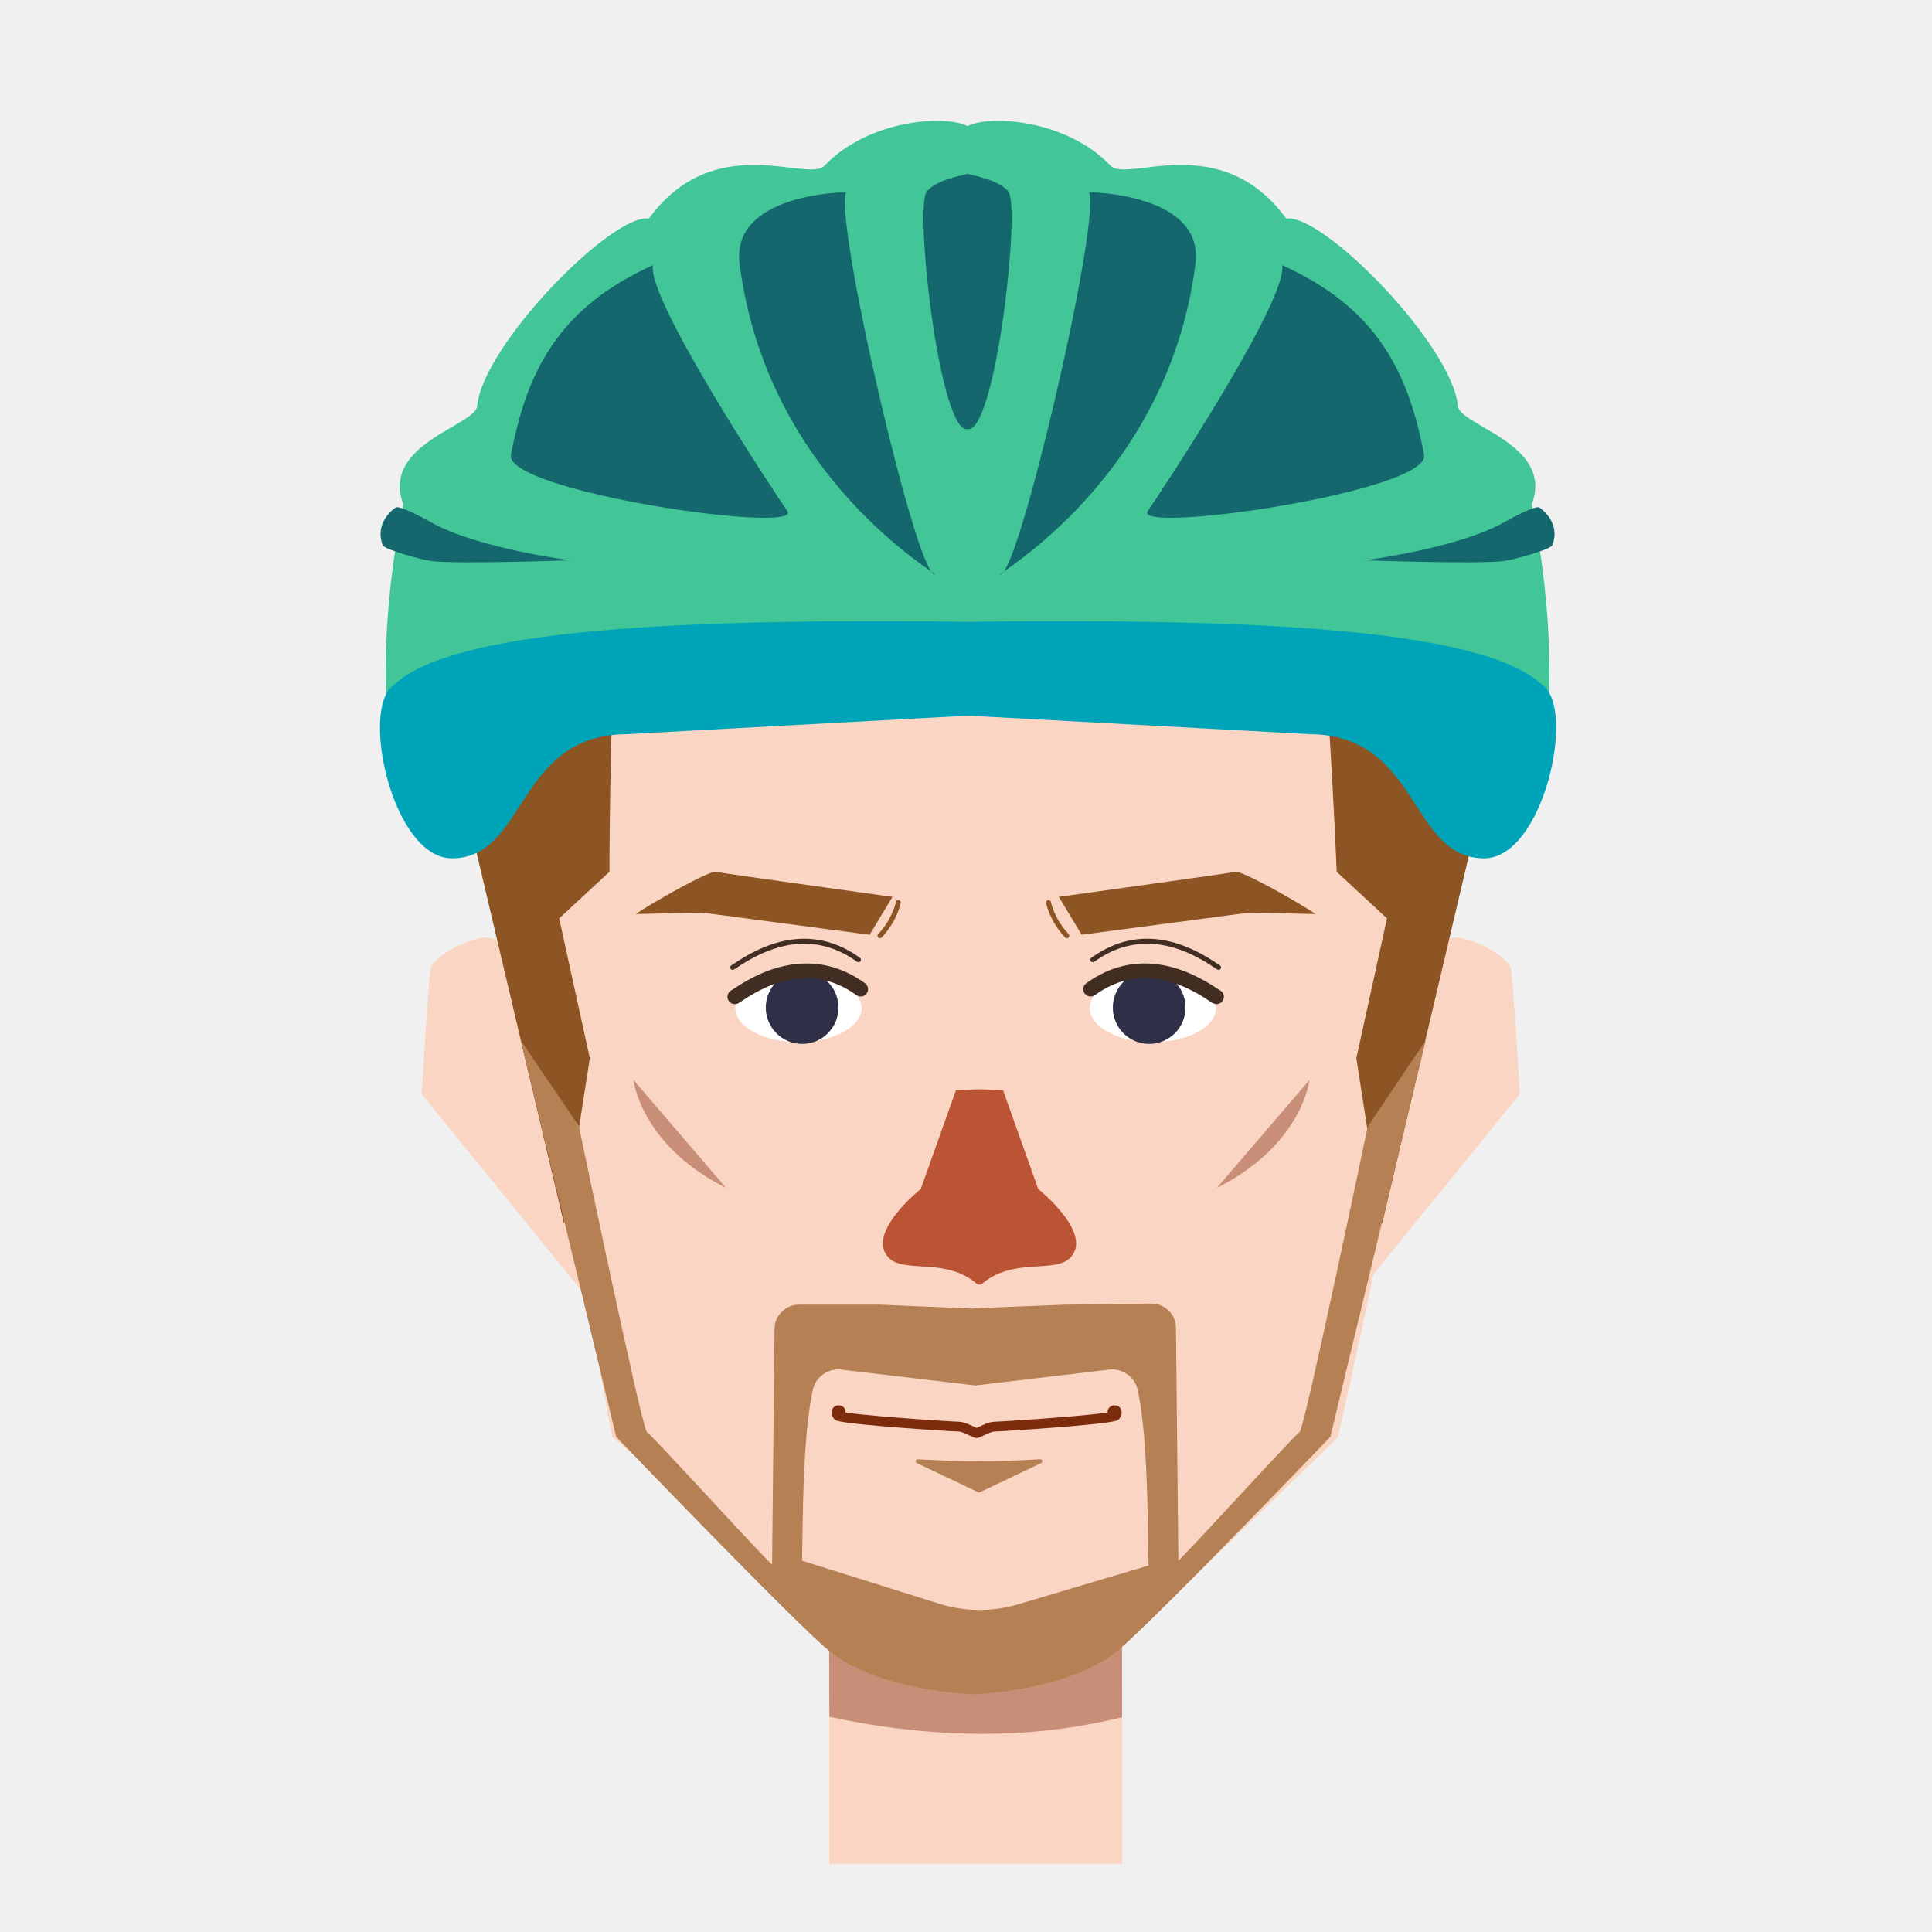
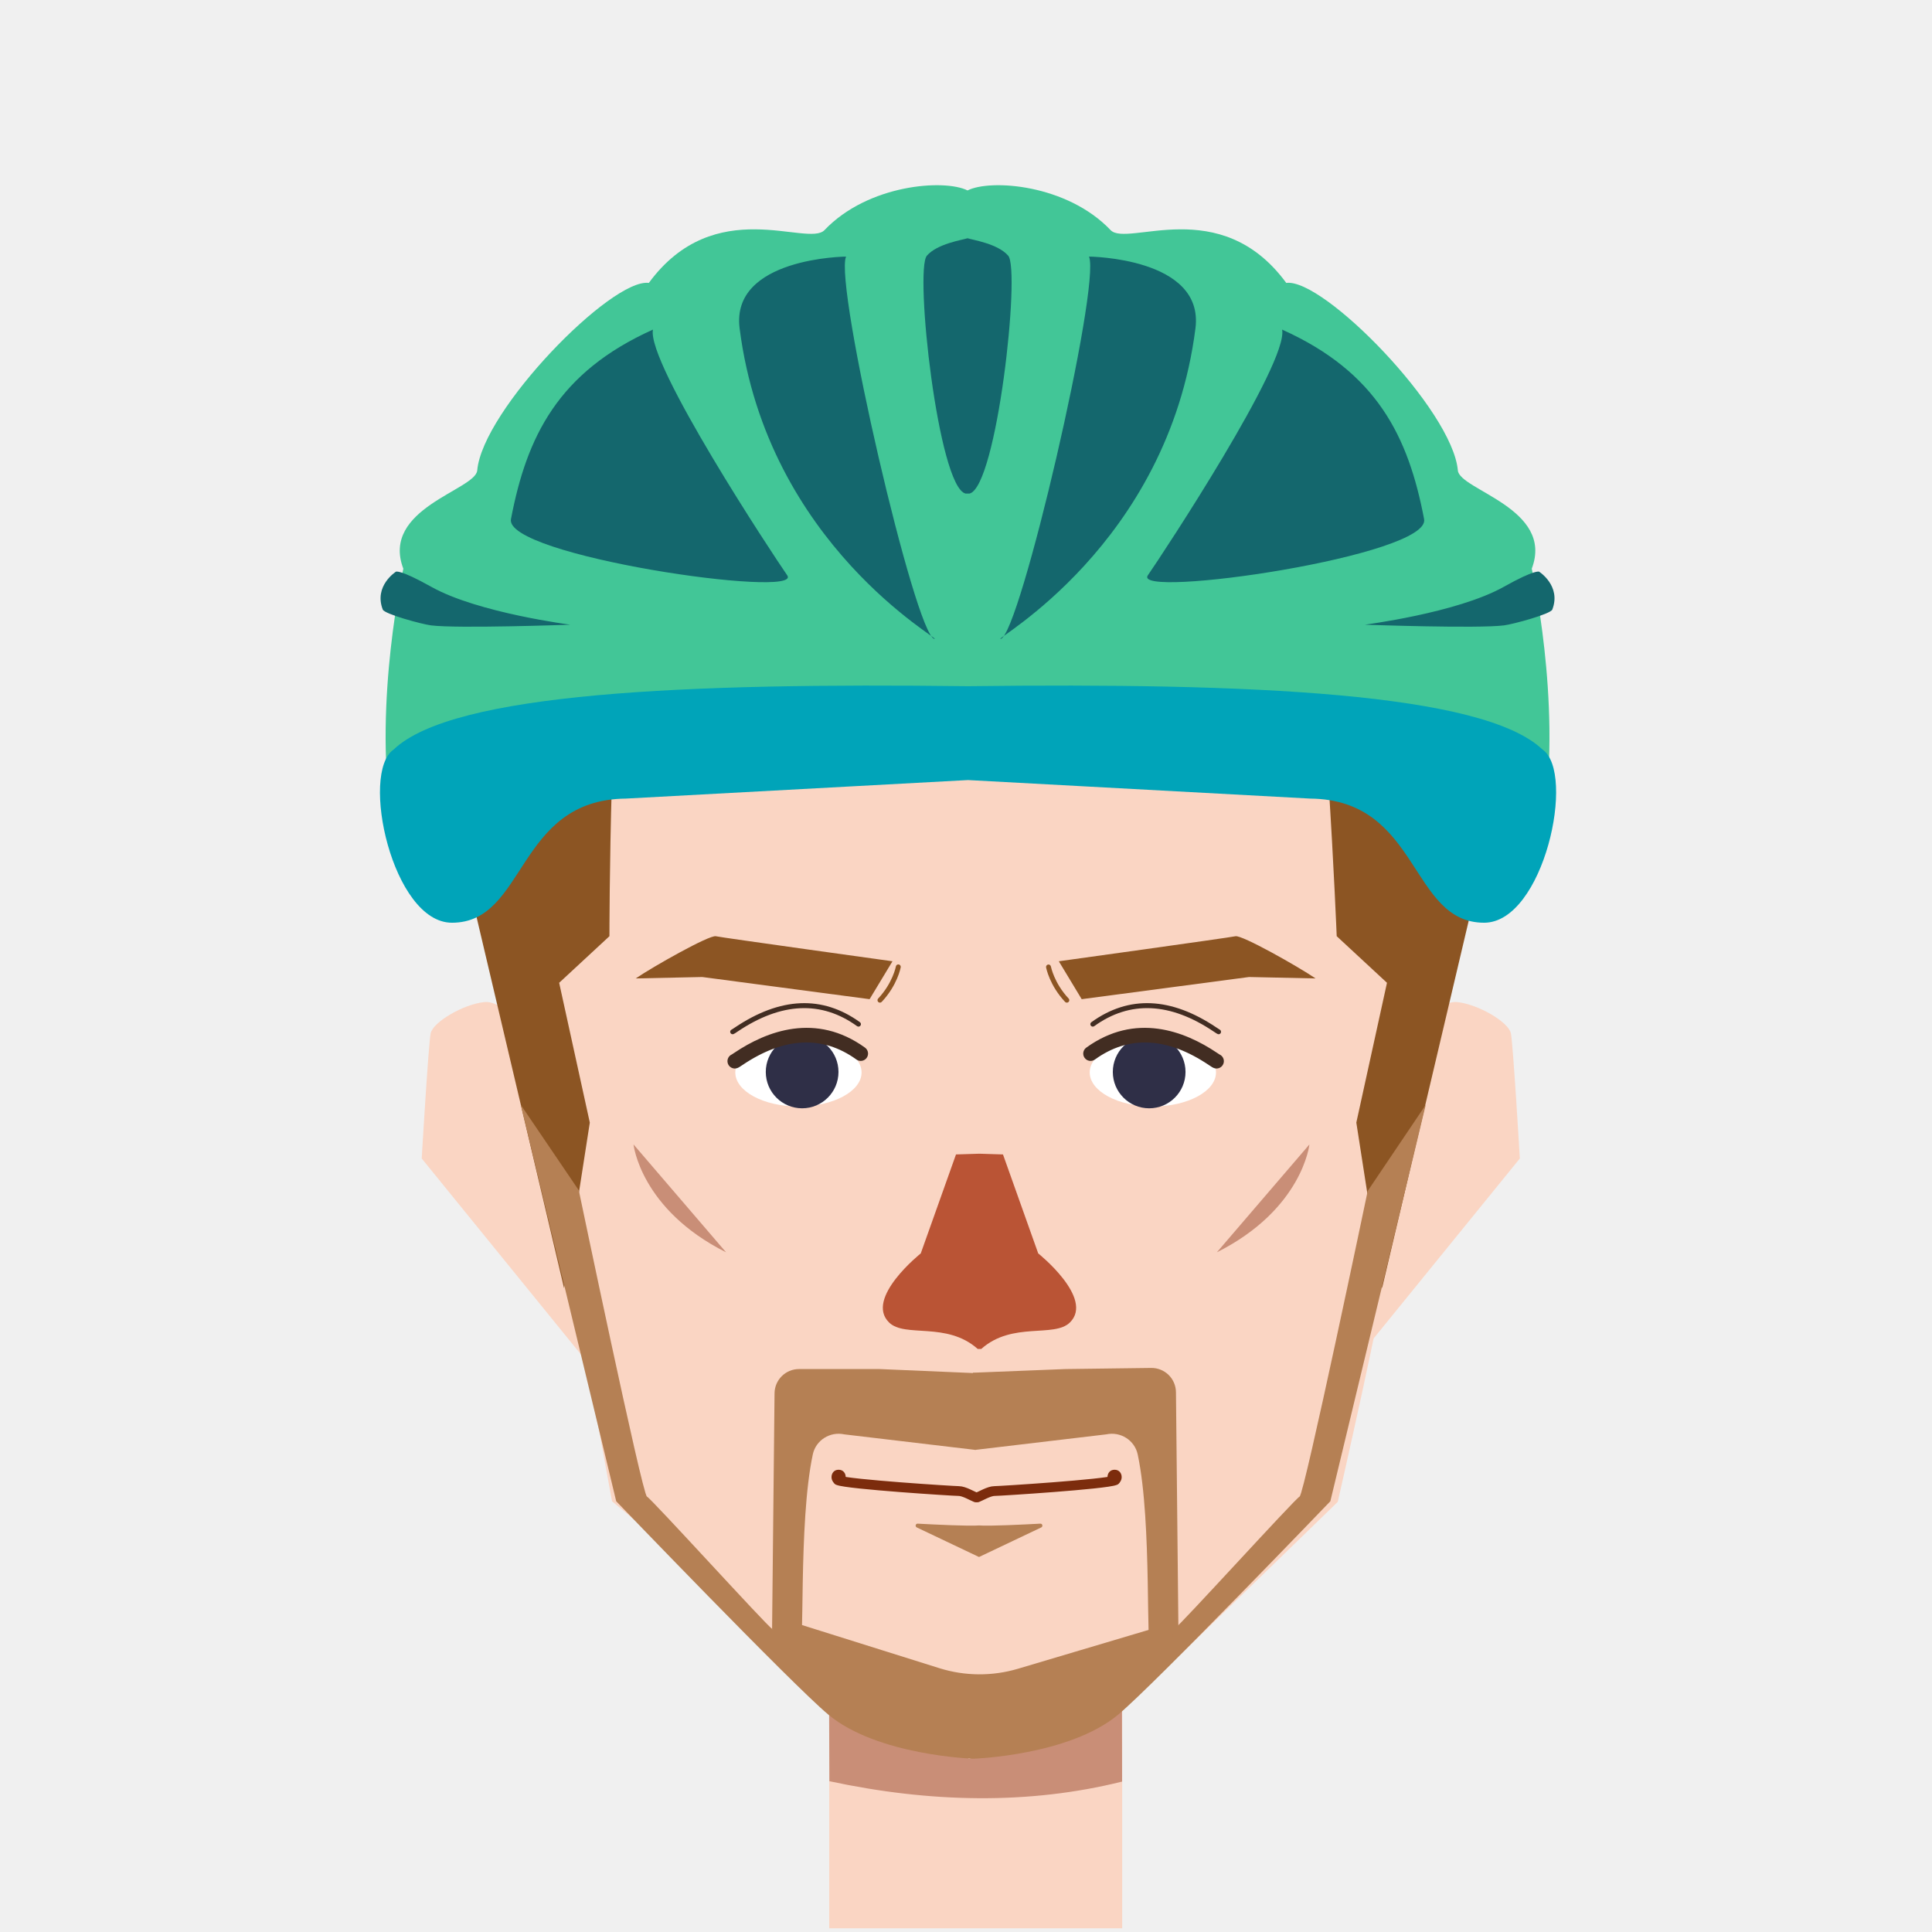
<svg xmlns="http://www.w3.org/2000/svg" width="300" height="300">
  <g fill="none" fill-rule="evenodd">
-     <path fill="#FAD5C3" d="M128.756 255.694v33.73h45.497v-33.73z" />
-     <path d="M128.745 255.696s10.454 7.118 22.384 7.024c11.93-.093 23.083-8.74 23.083-8.74l.025 12.663c-14.527 3.623-29.895 3.277-45.447-.057l-.045-10.89z" fill="#C98E77" />
-     <path d="M218.479 151.848c.52-.52 4.51-6.591 7.806-6.245 3.295.348 7.98 3.123 8.327 4.858.347 1.735 1.387 19.428 1.387 19.428l-24.806 30.532-5.724-5.032 13.01-43.54zm-135.474 0c-.521-.52-4.51-6.591-7.806-6.245-3.296.348-7.98 3.123-8.327 4.858-.347 1.735-1.388 19.428-1.388 19.428l24.807 30.532 5.724-5.032-13.01-43.54z" fill="#FAD5C3" />
-     <path d="M150.435 60.155L93.59 68.973l-9.254 50.237-1.33 32.638 4.855 32.142 7.179 39.127 38.237 31.73 17.206 8.244 23.77-7.397 33.474-32.484s7.593-33.322 6.881-33.186c-.712.135 3.69-107.443 3.69-107.443l-22.47-18.456-45.393-3.97z" fill="#FAD5C3" />
-     <path d="M113.76 150.597a.38.38 0 01-.13-.736c.062-.03.273-.171.477-.309 7.068-4.753 13.604-5.03 19.43-.82a.38.38 0 01-.446.615c-5.54-4.003-11.784-3.722-18.56.836-.387.26-.527.352-.647.393a.387.387 0 01-.123.021" fill="#422D22" />
-     <path d="M98.717 141.93c2.775-1.887 11.438-6.774 12.437-6.551 1 .222 27.43 3.887 27.43 3.887l-3.554 5.885-25.986-3.442-10.327.222zm37.922 3.76a.379.379 0 01-.277-.64c2.247-2.394 2.746-4.946 2.751-4.971a.38.38 0 11.747.138c-.02.112-.537 2.788-2.945 5.353a.376.376 0 01-.276.12m29.02 0a.376.376 0 01-.277-.12c-2.407-2.565-2.923-5.24-2.944-5.353a.379.379 0 11.746-.138c.006.025.505 2.577 2.752 4.971a.38.38 0 01-.277.64" fill="#8C5523" />
-     <path d="M151.518 222.509c-.488-.179-1.82-.982-2.657-.982s-17.275-1.046-18.74-1.675" stroke="#7C2C0D" stroke-width="1.52" stroke-linecap="round" />
-     <path d="M130.22 220.5c1.468 0 1.47-2.28 0-2.28-1.467 0-1.47 2.28 0 2.28" fill="#7C2C0D" />
-     <path d="M151.774 222.509c.489-.179 1.82-.982 2.657-.982.838 0 17.276-1.046 18.741-1.675" stroke="#7C2C0D" stroke-width="1.52" stroke-linecap="round" />
-     <path d="M173.072 220.5c1.468 0 1.47-2.28 0-2.28-1.467 0-1.47 2.28 0 2.28" fill="#7C2C0D" />
-     <path d="M152.316 169.154l3.427.107 5.471 15.368s8.73 6.957 4.932 10.713c-2.466 2.44-8.94-.18-13.774 4.119h-.556c-4.833-4.299-11.307-1.68-13.774-4.12-3.797-3.755 4.933-10.712 4.933-10.712l5.471-15.368 3.426-.107h.444z" fill="#BA5435" />
-     <path d="M98.372 167.708s1.068 10.064 14.373 16.751m90.582-16.751s-1.07 10.064-14.374 16.751" fill="#C98E77" />
-     <path d="M151.76 76.912s-15.234-1.333-17.71-2.475c-2.476-1.142-33.323-10.093-36.37 3.237-3.047 13.33-3.047 57.698-3.047 57.698l-7.807 7.236 4.76 21.709-3.999 25.707-15.805-67.03 2.476-45.32 12.568-17.519h64.934s-.476 16.281 0 16.757" fill="#8C5523" />
-     <path d="M150.435 76.912s15.234-1.333 17.71-2.475c2.476-1.142 31.542-9.989 34.588 3.34 3.047 13.33 4.83 57.595 4.83 57.595l7.807 7.236-4.76 21.709 3.998 25.707 15.805-67.03-2.475-45.32-12.568-17.519h-64.935s.477 16.281 0 16.757" fill="#8C5523" />
-     <path d="M97.142 79.667S70.156 57.746 86.978 44.578c16.82-13.168 31.622-16.894 37.838-14.073 6.216 2.822 19.207 2.786 19.207 2.786s15.724-3.449 35.836 5.957c20.112 9.405 14.86 10.833 23.404 17.244 2.924 2.195 11.479-1.876 24.744 23.175 0 0-13.775 3.217-23.847 2.653-6.043-.337-8.836-9.286-22.476-2.997-21.073 9.716-54.454 3.406-67.927-2.41-9.971-4.306-16.615 2.754-16.615 2.754" fill="#8C5523" />
-     <path d="M145.132 27.672s-25.823 8.911-22.807 31.532c1.888 14.149-.67 12.902 4.493 20.997m36.382-51.88s-2.79 14.393-1.282 22.445c1.51 8.05 7.977 31.126 7.977 31.126m33.648-32.909s-16.174 8.545-2.136 31.128M85.244 62.574c1.398 1.572 9.15 13.606 12.436 15.1" stroke="#5B2E09" stroke-width=".76" />
-     <path d="M176.263 50.517c14.145-10.648 16.742 26.937.524 40.46-6.001 5.004 29.517-14.564 31.14-18.564 1.623-4-1.099-31.967-1.099-31.967s-11.314-5.868-14.527-5.448c-19.334 2.522-27.84 16.458-16.038 15.52" fill="#8C5523" />
-     <path d="M184.063 41.031s6.116-5.862 6.371-3.823c.255 2.04 2.548 29.309-3.568 38.74" stroke="#5B2E09" stroke-width=".76" />
-     <path d="M133.784 156.532c0 2.916-4.388 5.28-9.802 5.28s-9.803-2.364-9.803-5.28c0-2.917 4.39-5.281 9.803-5.281 5.414 0 9.802 2.364 9.802 5.28" fill="#FFF" />
-     <path d="M130.199 156.452a5.644 5.644 0 11-11.289 0 5.644 5.644 0 1111.289 0" fill="#2F2F47" />
-     <path d="M114.098 155.918a1.141 1.141 0 01-.46-2.184c.083-.048.211-.137.383-.252 5.058-3.403 12.684-6.307 20.299-.806a1.14 1.14 0 01-1.337 1.847c-5.256-3.798-11.209-3.511-17.69.85-.414.28-.603.406-.824.482a1.134 1.134 0 01-.37.063m75.133-5.321a.365.365 0 01-.12-.02c-.12-.042-.26-.134-.647-.395-6.773-4.557-13.018-4.839-18.56-.835a.38.38 0 01-.445-.616c5.828-4.21 12.364-3.932 19.43.82.206.14.42.284.48.31a.39.39 0 01.208.49.376.376 0 01-.346.246" fill="#422D22" />
-     <path d="M204.28 141.93c-2.776-1.887-11.439-6.774-12.438-6.551-1 .222-27.43 3.887-27.43 3.887l3.554 5.885 25.986-3.442 10.327.222z" fill="#8C5523" />
-     <path d="M169.212 156.532c0 2.916 4.388 5.28 9.802 5.28s9.804-2.364 9.804-5.28c0-2.917-4.39-5.281-9.804-5.281-5.414 0-9.802 2.364-9.802 5.28" fill="#FFF" />
-     <path d="M172.797 156.452a5.644 5.644 0 1011.29 0 5.644 5.644 0 00-11.29 0" fill="#2F2F47" />
-     <path d="M188.898 155.918c-.122 0-.248-.02-.371-.063-.22-.076-.41-.203-.825-.481-6.482-4.361-12.433-4.648-17.69-.85a1.14 1.14 0 01-1.336-1.848c7.614-5.5 15.24-2.598 20.3.806.171.115.299.204.382.252a1.14 1.14 0 01-.46 2.184" fill="#422D22" />
-     <path d="M221.387 161.562l-14.812 61.552s-27.284 28.409-32.939 33.129c-7.645 6.376-22.503 6.847-22.503 6.847s-14.866-.471-22.512-6.847c-5.654-4.72-32.937-33.129-32.937-33.129L80.87 161.562l9.006 13.27s9.842 47.188 10.58 47.553c.728.364 18.702 20.17 19.432 20.535.274.137 1.93 1.657 4.036 3.572v-4.347l21.95 6.893a20.922 20.922 0 0012.181.09l20.566-6.117v3.222c1.961-1.793 3.481-3.184 3.747-3.313.73-.365 18.704-20.17 19.433-20.535.737-.365 10.572-47.447 10.572-47.447l9.013-13.376z" fill="#B58054" />
-     <path d="M119.89 242.92l.38-36.574a3.8 3.8 0 013.8-3.76h12.52l15.205.649-.316 11.908-20.383-2.416c-2.206-.48-4.414.904-4.885 3.113-2.295 10.757-1.155 31.464-2.118 31.188-1.233-.351-4.203-4.107-4.203-4.107" fill="#B58054" />
-     <path d="M182.982 242.92l-.38-36.747a3.8 3.8 0 00-3.849-3.76l-13.285.172-14.392.57.316 11.988 20.383-2.416c2.206-.48 4.414.904 4.886 3.113 2.293 10.757 1.153 31.464 2.117 31.188 1.233-.351 4.204-4.107 4.204-4.107m-30.942-11.158v.015l-.015-.007z" fill="#B58054" />
-     <path d="M161.54 226.592c.337-.018.45.443.144.588l-9.643 4.583-.016.007-.022-.007-9.643-4.583c-.307-.145-.194-.606.143-.588 2.675.145 7.979.405 9.5.277h.038c1.52.128 6.824-.132 9.499-.277m-9.515 5.178l-.022.008v-.015z" fill="#B58054" />
-     <path d="M239.762 116.652c-1.157 7.745-74.352-17.697-89.522-20.1-15.171 2.403-88.374 27.845-89.523 20.1-2.676-17.95 1.913-38.34 1.913-38.34-3.56-9.366 11.201-12.22 11.474-15.263.82-9.382 20.876-29.9 26.646-29.117 10.253-13.974 24.677-5.477 27.28-8.204 6.79-7.129 18.642-7.95 22.21-6.157 3.56-1.794 15.42-.972 22.21 6.157 2.595 2.727 17.027-5.77 27.28 8.204 5.769-.782 25.818 19.735 26.645 29.117.265 3.043 15.026 5.897 11.475 15.262 0 0 4.588 20.39 1.912 38.34" fill="#42C697" />
-     <path d="M169.101 29.843c1.871 4.398-10.765 58.869-13.722 59.367-1.39.234 25.948-14.492 30.25-48.221 1.404-11.003-16.528-11.146-16.528-11.146m69.898 48.931s-.586-.404-5.486 2.343c-7.32 4.104-21.817 5.89-21.56 5.89.257 0 17.459.62 21.592.101 1.4-.175 7.226-1.752 7.497-2.456 1.417-3.686-2.043-5.878-2.043-5.878m-39.911-37.593c1.002 5.195-18.515 34.787-20.853 38.156-2.582 3.72 44.242-3.044 42.89-8.778-2.437-12.728-7.285-22.75-22.037-29.378M149.92 66.638c-4.244-1.083-7.933-34.69-5.997-36.935 1.601-1.856 5.476-2.437 6.26-2.694h.111c.783.257 4.658.838 6.26 2.694 1.936 2.245-1.755 35.852-5.998 36.935h-.635zm-18.546-36.795c-1.87 4.398 10.767 58.869 13.723 59.367 1.39.234-25.947-14.492-30.25-48.221-1.404-11.003 16.527-11.146 16.527-11.146M61.477 78.774s.586-.404 5.487 2.343c7.32 4.104 21.816 5.89 21.56 5.89-.257 0-17.46.62-21.594.101-1.399-.175-7.224-1.752-7.495-2.456-1.418-3.686 2.042-5.878 2.042-5.878m39.912-37.593c-1.002 5.195 18.514 34.787 20.852 38.156 2.582 3.72-44.241-3.044-42.89-8.778 2.438-12.728 7.285-22.75 22.038-29.378" fill="#14676D" />
-     <path d="M230.449 133.28c-11.579 0-9.924-19.11-26.998-19.276l-53.131-2.877-53.13 2.877c-17.076.166-15.428 19.277-27.008 19.277-9.248 0-14.334-23.324-9.039-26.912 9.233-8.79 45.255-10.354 89.097-9.817h.152c43.842-.537 79.864 1.028 89.105 9.817 5.287 3.588.201 26.912-9.048 26.912" fill="#00A4B9" />
+     <path fill="#FAD5C3" d="M128.756 265.694v33.73h45.497v-33.73z" />
+     <path d="M128.745 265.696s10.454 7.118 22.384 7.024c11.93-.093 23.083-8.74 23.083-8.74l.025 12.663c-14.527 3.623-29.895 3.277-45.447-.057l-.045-10.89z" fill="#C98E77" />
+     <path d="M218.479 161.848c.52-.52 4.51-6.591 7.806-6.245 3.295.348 7.98 3.123 8.327 4.858.347 1.735 1.387 19.428 1.387 19.428l-24.806 30.532-5.724-5.032 13.01-43.54zm-135.474 0c-.521-.52-4.51-6.591-7.806-6.245-3.296.348-7.98 3.123-8.327 4.858-.347 1.735-1.388 19.428-1.388 19.428l24.807 30.532 5.724-5.032-13.01-43.54z" fill="#FAD5C3" />
+     <path d="M150.435 70.155L93.59 78.973l-9.254 50.237-1.33 32.638 4.855 32.142 7.179 39.127 38.237 31.73 17.206 8.244 23.77-7.397 33.474-32.484s7.593-33.322 6.881-33.186c-.712.135 3.69-107.443 3.69-107.443l-22.47-18.456-45.393-3.97z" fill="#FAD5C3" />
+     <path d="M113.76 160.597a.38.38 0 01-.13-.736c.062-.03.273-.171.477-.309 7.068-4.753 13.604-5.03 19.43-.82a.38.38 0 01-.446.615c-5.54-4.003-11.784-3.722-18.56.836-.387.26-.527.352-.647.393a.387.387 0 01-.123.021" fill="#422D22" />
+     <path d="M98.717 151.93c2.775-1.887 11.438-6.774 12.437-6.551 1 .222 27.43 3.887 27.43 3.887l-3.554 5.885-25.986-3.442-10.327.222zm37.922 3.76a.379.379 0 01-.277-.64c2.247-2.394 2.746-4.946 2.751-4.971a.38.38 0 11.747.138c-.02.112-.537 2.788-2.945 5.353a.376.376 0 01-.276.12m29.02 0a.376.376 0 01-.277-.12c-2.407-2.565-2.923-5.24-2.944-5.353a.379.379 0 11.746-.138c.006.025.505 2.577 2.752 4.971a.38.38 0 01-.277.64" fill="#8C5523" />
+     <path d="M151.518 232.509c-.488-.179-1.82-.982-2.657-.982s-17.275-1.046-18.74-1.675" stroke="#7C2C0D" stroke-width="1.52" stroke-linecap="round" />
+     <path d="M130.22 230.5c1.468 0 1.47-2.28 0-2.28-1.467 0-1.47 2.28 0 2.28" fill="#7C2C0D" />
+     <path d="M151.774 232.509c.489-.179 1.82-.982 2.657-.982.838 0 17.276-1.046 18.741-1.675" stroke="#7C2C0D" stroke-width="1.52" stroke-linecap="round" />
+     <path d="M173.072 230.5c1.468 0 1.47-2.28 0-2.28-1.467 0-1.47 2.28 0 2.28" fill="#7C2C0D" />
+     <path d="M152.316 179.154l3.427.107 5.471 15.368s8.73 6.957 4.932 10.713c-2.466 2.44-8.94-.18-13.774 4.119h-.556c-4.833-4.299-11.307-1.68-13.774-4.12-3.797-3.755 4.933-10.712 4.933-10.712l5.471-15.368 3.426-.107h.444z" fill="#BA5435" />
+     <path d="M98.372 177.708s1.068 10.064 14.373 16.751m90.582-16.751s-1.07 10.064-14.374 16.751" fill="#C98E77" />
+     <path d="M151.76 86.912s-15.234-1.333-17.71-2.475c-2.476-1.142-33.323-10.093-36.37 3.237-3.047 13.33-3.047 57.698-3.047 57.698l-7.807 7.236 4.76 21.709-3.999 25.707-15.805-67.03 2.476-45.32 12.568-17.519h64.934s-.476 16.281 0 16.757" fill="#8C5523" />
+     <path d="M150.435 86.912s15.234-1.333 17.71-2.475c2.476-1.142 31.542-9.989 34.588 3.34 3.047 13.33 4.83 57.595 4.83 57.595l7.807 7.236-4.76 21.709 3.998 25.707 15.805-67.03-2.475-45.32-12.568-17.519h-64.935s.477 16.281 0 16.757" fill="#8C5523" />
+     <path d="M97.142 89.667S70.156 67.746 86.978 54.578c16.82-13.168 31.622-16.894 37.838-14.073 6.216 2.822 19.207 2.786 19.207 2.786s15.724-3.449 35.836 5.957c20.112 9.405 14.86 10.833 23.404 17.244 2.924 2.195 11.479-1.876 24.744 23.175 0 0-13.775 3.217-23.847 2.653-6.043-.337-8.836-9.286-22.476-2.997-21.073 9.716-54.454 3.406-67.927-2.41-9.971-4.306-16.615 2.754-16.615 2.754" fill="#8C5523" />
+     <path d="M145.132 37.672s-25.823 8.911-22.807 31.532c1.888 14.149-.67 12.902 4.493 20.997m36.382-51.88s-2.79 14.393-1.282 22.445c1.51 8.05 7.977 31.126 7.977 31.126m33.648-32.909s-16.174 8.545-2.136 31.128M85.244 72.574c1.398 1.572 9.15 13.606 12.436 15.1" stroke="#5B2E09" stroke-width=".76" />
+     <path d="M176.263 60.517c14.145-10.648 16.742 26.937.524 40.46-6.001 5.004 29.517-14.564 31.14-18.564 1.623-4-1.099-31.967-1.099-31.967s-11.314-5.868-14.527-5.448c-19.334 2.522-27.84 16.458-16.038 15.52" fill="#8C5523" />
+     <path d="M184.063 51.031s6.116-5.862 6.371-3.823c.255 2.04 2.548 29.309-3.568 38.74" stroke="#5B2E09" stroke-width=".76" />
+     <path d="M133.784 166.532c0 2.916-4.388 5.28-9.802 5.28s-9.803-2.364-9.803-5.28c0-2.917 4.39-5.281 9.803-5.281 5.414 0 9.802 2.364 9.802 5.28" fill="#FFF" />
+     <path d="M130.199 166.452a5.644 5.644 0 11-11.289 0 5.644 5.644 0 1111.289 0" fill="#2F2F47" />
+     <path d="M114.098 165.918a1.141 1.141 0 01-.46-2.184c.083-.048.211-.137.383-.252 5.058-3.403 12.684-6.307 20.299-.806a1.14 1.14 0 01-1.337 1.847c-5.256-3.798-11.209-3.511-17.69.85-.414.28-.603.406-.824.482a1.134 1.134 0 01-.37.063m75.133-5.321a.365.365 0 01-.12-.02c-.12-.042-.26-.134-.647-.395-6.773-4.557-13.018-4.839-18.56-.835a.38.38 0 01-.445-.616c5.828-4.21 12.364-3.932 19.43.82.206.14.42.284.48.31a.39.39 0 01.208.49.376.376 0 01-.346.246" fill="#422D22" />
+     <path d="M204.28 151.93c-2.776-1.887-11.439-6.774-12.438-6.551-1 .222-27.43 3.887-27.43 3.887l3.554 5.885 25.986-3.442 10.327.222z" fill="#8C5523" />
+     <path d="M169.212 166.532c0 2.916 4.388 5.28 9.802 5.28s9.804-2.364 9.804-5.28c0-2.917-4.39-5.281-9.804-5.281-5.414 0-9.802 2.364-9.802 5.28" fill="#FFF" />
+     <path d="M172.797 166.452a5.644 5.644 0 1011.29 0 5.644 5.644 0 00-11.29 0" fill="#2F2F47" />
+     <path d="M188.898 165.918c-.122 0-.248-.02-.371-.063-.22-.076-.41-.203-.825-.481-6.482-4.361-12.433-4.648-17.69-.85a1.14 1.14 0 01-1.336-1.848c7.614-5.5 15.24-2.598 20.3.806.171.115.299.204.382.252a1.14 1.14 0 01-.46 2.184" fill="#422D22" />
+     <path d="M221.387 171.562l-14.812 61.552s-27.284 28.409-32.939 33.129c-7.645 6.376-22.503 6.847-22.503 6.847s-14.866-.471-22.512-6.847c-5.654-4.72-32.937-33.129-32.937-33.129L80.87 171.562l9.006 13.27s9.842 47.188 10.58 47.553c.728.364 18.702 20.17 19.432 20.535.274.137 1.93 1.657 4.036 3.572v-4.347l21.95 6.893a20.922 20.922 0 0012.181.09l20.566-6.117v3.222c1.961-1.793 3.481-3.184 3.747-3.313.73-.365 18.704-20.17 19.433-20.535.737-.365 10.572-47.447 10.572-47.447l9.013-13.376z" fill="#B58054" />
+     <path d="M119.89 252.92l.38-36.574a3.8 3.8 0 013.8-3.76h12.52l15.205.649-.316 11.908-20.383-2.416c-2.206-.48-4.414.904-4.885 3.113-2.295 10.757-1.155 31.464-2.118 31.188-1.233-.351-4.203-4.107-4.203-4.107" fill="#B58054" />
+     <path d="M182.982 252.92l-.38-36.747a3.8 3.8 0 00-3.849-3.76l-13.285.172-14.392.57.316 11.988 20.383-2.416c2.206-.48 4.414.904 4.886 3.113 2.293 10.757 1.153 31.464 2.117 31.188 1.233-.351 4.204-4.107 4.204-4.107m-30.942-11.158v.015l-.015-.007z" fill="#B58054" />
+     <path d="M161.54 236.592c.337-.018.45.443.144.588l-9.643 4.583-.016.007-.022-.007-9.643-4.583c-.307-.145-.194-.606.143-.588 2.675.145 7.979.405 9.5.277h.038c1.52.128 6.824-.132 9.499-.277m-9.515 5.178l-.022.008v-.015z" fill="#B58054" />
+     <path d="M239.762 126.652c-1.157 7.745-74.352-17.697-89.522-20.1-15.171 2.403-88.374 27.845-89.523 20.1-2.676-17.95 1.913-38.34 1.913-38.34-3.56-9.366 11.201-12.22 11.474-15.263.82-9.382 20.876-29.9 26.646-29.117 10.253-13.974 24.677-5.477 27.28-8.204 6.79-7.129 18.642-7.95 22.21-6.157 3.56-1.794 15.42-.972 22.21 6.157 2.595 2.727 17.027-5.77 27.28 8.204 5.769-.782 25.818 19.735 26.645 29.117.265 3.043 15.026 5.897 11.475 15.262 0 0 4.588 20.39 1.912 38.34" fill="#42C697" />
+     <path d="M169.101 39.843c1.871 4.398-10.765 58.869-13.722 59.367-1.39.234 25.948-14.492 30.25-48.221 1.404-11.003-16.528-11.146-16.528-11.146m69.898 48.931s-.586-.404-5.486 2.343c-7.32 4.104-21.817 5.89-21.56 5.89.257 0 17.459.62 21.592.101 1.4-.175 7.226-1.752 7.497-2.456 1.417-3.686-2.043-5.878-2.043-5.878m-39.911-37.593c1.002 5.195-18.515 34.787-20.853 38.156-2.582 3.72 44.242-3.044 42.89-8.778-2.437-12.728-7.285-22.75-22.037-29.378M149.92 76.638c-4.244-1.083-7.933-34.69-5.997-36.935 1.601-1.856 5.476-2.437 6.26-2.694h.111c.783.257 4.658.838 6.26 2.694 1.936 2.245-1.755 35.852-5.998 36.935h-.635zm-18.546-36.795c-1.87 4.398 10.767 58.869 13.723 59.367 1.39.234-25.947-14.492-30.25-48.221-1.404-11.003 16.527-11.146 16.527-11.146M61.477 88.774s.586-.404 5.487 2.343c7.32 4.104 21.816 5.89 21.56 5.89-.257 0-17.46.62-21.594.101-1.399-.175-7.224-1.752-7.495-2.456-1.418-3.686 2.042-5.878 2.042-5.878m39.912-37.593c-1.002 5.195 18.514 34.787 20.852 38.156 2.582 3.72-44.241-3.044-42.89-8.778 2.438-12.728 7.285-22.75 22.038-29.378" fill="#14676D" />
+     <path d="M230.449 143.28c-11.579 0-9.924-19.11-26.998-19.276l-53.131-2.877-53.13 2.877c-17.076.166-15.428 19.277-27.008 19.277-9.248 0-14.334-23.324-9.039-26.912 9.233-8.79 45.255-10.354 89.097-9.817h.152c43.842-.537 79.864 1.028 89.105 9.817 5.287 3.588.201 26.912-9.048 26.912" fill="#00A4B9" />
  </g>
</svg>
